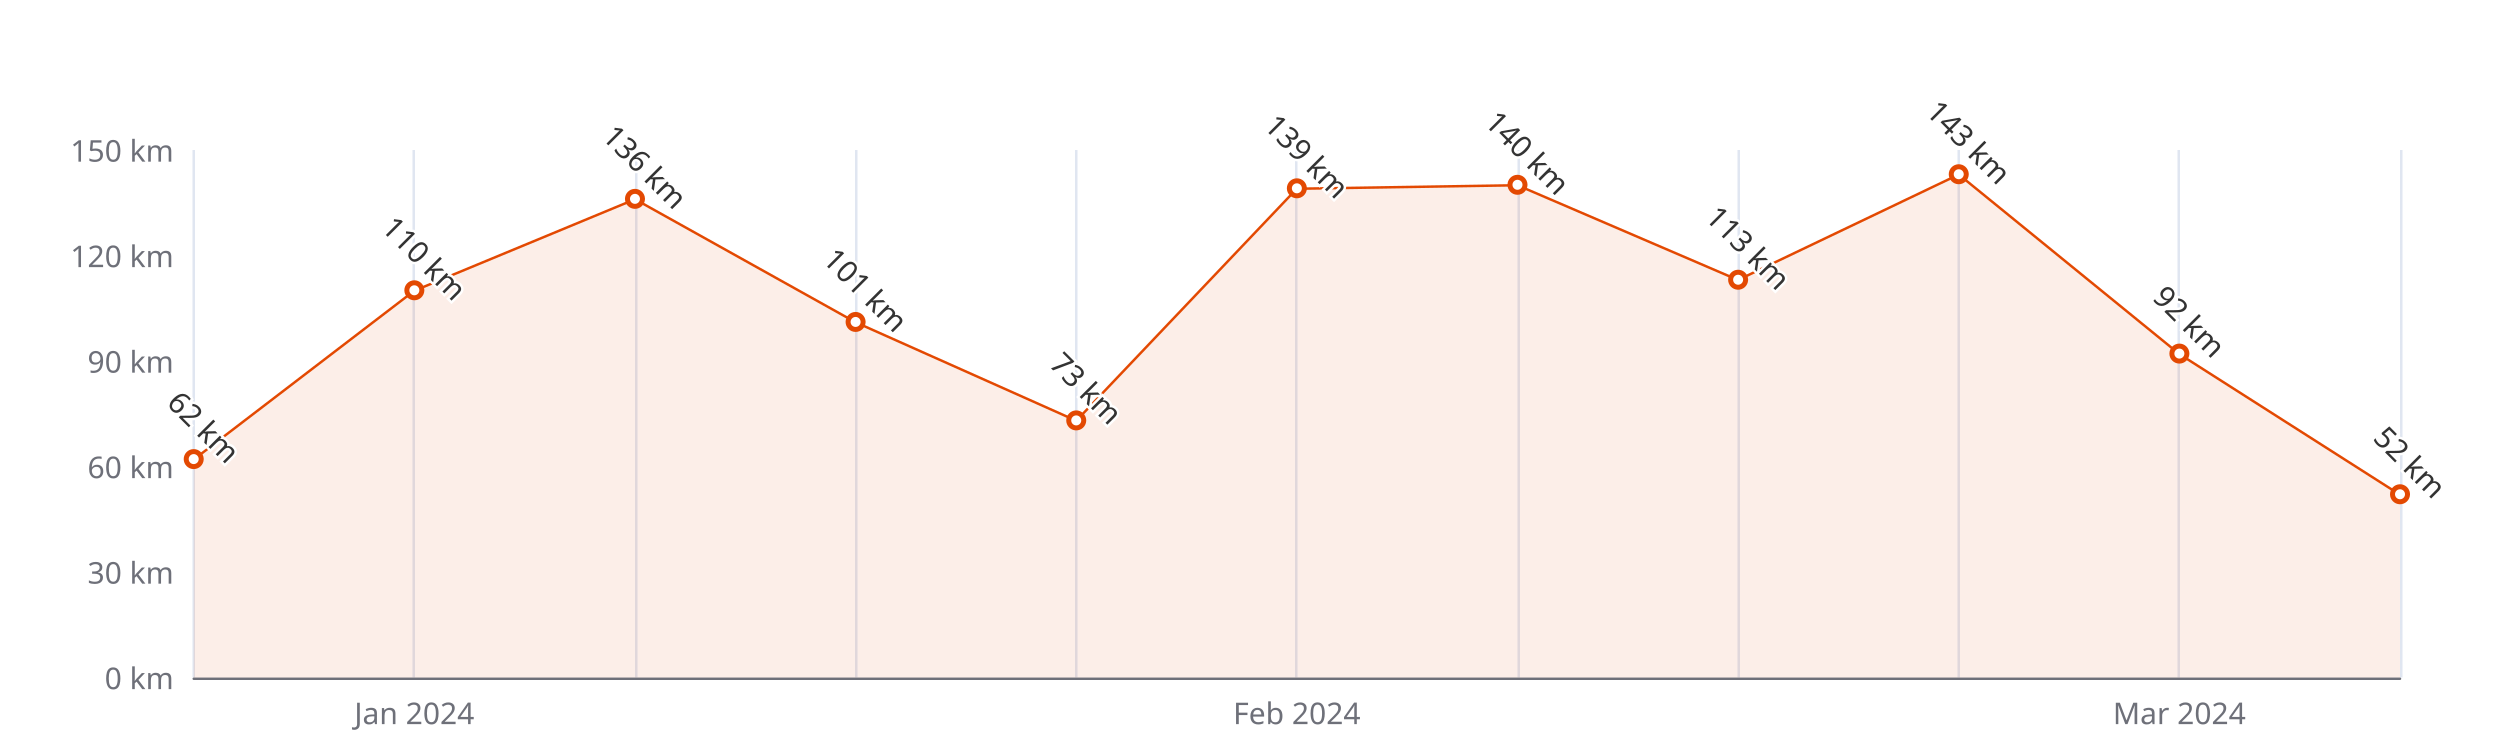
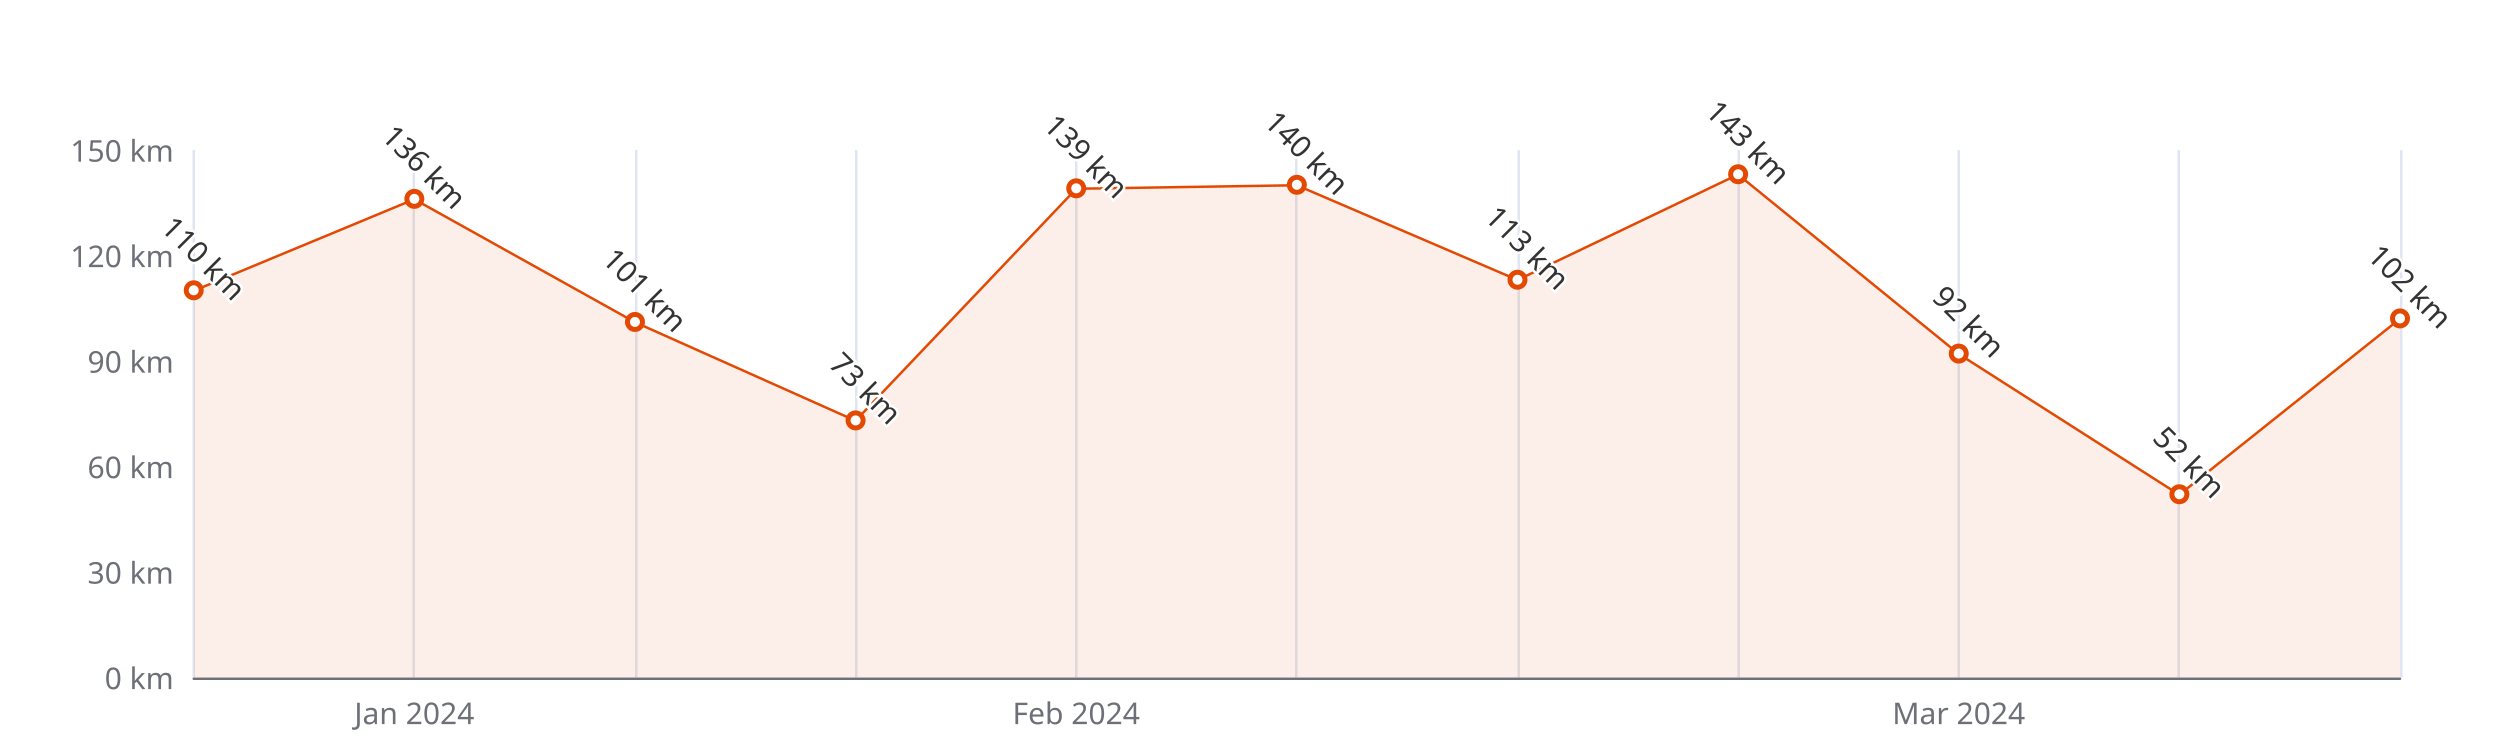
<svg xmlns="http://www.w3.org/2000/svg" width="1000" height="300" version="1.1" baseProfile="full" viewBox="0 0 1000 300">
  <rect width="1000" height="300" x="0" y="0" id="0" fill="#ffffff" />
  <path d="M77.5 60L77.5 271" fill="none" stroke="#E0E6F1" />
  <path d="M165.5 60L165.5 271" fill="none" stroke="#E0E6F1" />
  <path d="M254.5 60L254.5 271" fill="none" stroke="#E0E6F1" />
  <path d="M342.5 60L342.5 271" fill="none" stroke="#E0E6F1" />
  <path d="M430.5 60L430.5 271" fill="none" stroke="#E0E6F1" />
  <path d="M518.5 60L518.5 271" fill="none" stroke="#E0E6F1" />
  <path d="M607.5 60L607.5 271" fill="none" stroke="#E0E6F1" />
  <path d="M695.5 60L695.5 271" fill="none" stroke="#E0E6F1" />
  <path d="M783.5 60L783.5 271" fill="none" stroke="#E0E6F1" />
  <path d="M871.5 60L871.5 271" fill="none" stroke="#E0E6F1" />
  <path d="M960.5 60L960.5 271" fill="none" stroke="#E0E6F1" />
  <path d="M77.5 271.5L960 271.5" fill="none" stroke="#6E7079" stroke-linecap="round" />
  <text dominant-baseline="central" text-anchor="end" style="font-size:12px;font-family:sans-serif;" xml:space="preserve" transform="translate(69.48 271)" fill="#6E7079">0 km</text>
  <text dominant-baseline="central" text-anchor="end" style="font-size:12px;font-family:sans-serif;" xml:space="preserve" transform="translate(69.48 228.8)" fill="#6E7079">30 km</text>
  <text dominant-baseline="central" text-anchor="end" style="font-size:12px;font-family:sans-serif;" xml:space="preserve" transform="translate(69.48 186.6)" fill="#6E7079">60 km</text>
  <text dominant-baseline="central" text-anchor="end" style="font-size:12px;font-family:sans-serif;" xml:space="preserve" transform="translate(69.48 144.4)" fill="#6E7079">90 km</text>
  <text dominant-baseline="central" text-anchor="end" style="font-size:12px;font-family:sans-serif;" xml:space="preserve" transform="translate(69.48 102.2)" fill="#6E7079">120 km</text>
  <text dominant-baseline="central" text-anchor="end" style="font-size:12px;font-family:sans-serif;" xml:space="preserve" transform="translate(69.48 60)" fill="#6E7079">150 km</text>
  <text dominant-baseline="central" text-anchor="middle" style="font-size:12px;font-family:sans-serif;" xml:space="preserve" y="6" transform="translate(165.732 279)" fill="#6E7079">Jan 2024</text>
-   <text dominant-baseline="central" text-anchor="middle" style="font-size:12px;font-family:sans-serif;" xml:space="preserve" y="6" transform="translate(518.74 279)" fill="#6E7079">Feb 2024</text>
-   <text dominant-baseline="central" text-anchor="middle" style="font-size:12px;font-family:sans-serif;" xml:space="preserve" y="6" transform="translate(871.748 279)" fill="#6E7079">Mar 2024</text>
+   <text dominant-baseline="central" text-anchor="middle" style="font-size:12px;font-family:sans-serif;" xml:space="preserve" y="6" transform="translate(430.488 279)" fill="#6E7079">Feb 2024</text>
+   <text dominant-baseline="central" text-anchor="middle" style="font-size:12px;font-family:sans-serif;" xml:space="preserve" y="6" transform="translate(783.496 279)" fill="#6E7079">Mar 2024</text>
  <g clip-path="url(#zr5-c0)">
-     <path d="M77.5 183.8L165.7 116.3L254 79.7L342.2 128.9L430.5 168.3L518.7 75.5L607 74.1L695.2 112L783.5 69.8L871.7 141.6L960 197.9L960 271L871.7 271L783.5 271L695.2 271L607 271L518.7 271L430.5 271L342.2 271L254 271L165.7 271L77.5 271Z" fill="rgb(227,73,2)" fill-opacity="0.09" />
-     <path d="M77.5 183.8L165.7 116.3L254 79.7L342.2 128.9L430.5 168.3L518.7 75.5L607 74.1L695.2 112L783.5 69.8L871.7 141.6L960 197.9" fill="none" stroke="#E34902" stroke-linejoin="bevel" />
+     <path d="M77.5 116.3L165.7 79.7L254 128.9L342.2 168.3L430.5 75.5L518.7 74.1L607 112L695.2 69.8L783.5 141.6L871.7 197.9L960 127.5L960 271L871.7 271L783.5 271L695.2 271L607 271L518.7 271L430.5 271L342.2 271L254 271L165.7 271L77.5 271Z" fill="rgb(227,73,2)" fill-opacity="0.09" />
+     <path d="M77.5 116.3L165.7 79.7L254 128.9L342.2 168.3L430.5 75.5L518.7 74.1L607 112L695.2 69.8L783.5 141.6L871.7 197.9L960 127.5" fill="none" stroke="#E34902" stroke-linejoin="bevel" />
  </g>
-   <path d="M1 0A1 1 0 1 1 1 -0.1A1 1 0 0 1 1 0" transform="matrix(3,0,0,3,77.48,183.7867)" fill="#fff" stroke="#E34902" stroke-width="0.667" />
-   <path d="M1 0A1 1 0 1 1 1 -0.1A1 1 0 0 1 1 0" transform="matrix(3,0,0,3,165.732,116.2667)" fill="#fff" stroke="#E34902" stroke-width="0.667" />
-   <path d="M1 0A1 1 0 1 1 1 -0.1A1 1 0 0 1 1 0" transform="matrix(3,0,0,3,253.984,79.6933)" fill="#fff" stroke="#E34902" stroke-width="0.667" />
-   <path d="M1 0A1 1 0 1 1 1 -0.1A1 1 0 0 1 1 0" transform="matrix(3,0,0,3,342.236,128.9267)" fill="#fff" stroke="#E34902" stroke-width="0.667" />
-   <path d="M1 0A1 1 0 1 1 1 -0.1A1 1 0 0 1 1 0" transform="matrix(3,0,0,3,430.488,168.3133)" fill="#fff" stroke="#E34902" stroke-width="0.667" />
-   <path d="M1 0A1 1 0 1 1 1 -0.1A1 1 0 0 1 1 0" transform="matrix(3,0,0,3,518.74,75.4733)" fill="#fff" stroke="#E34902" stroke-width="0.667" />
-   <path d="M1 0A1 1 0 1 1 1 -0.1A1 1 0 0 1 1 0" transform="matrix(3,0,0,3,606.992,74.0667)" fill="#fff" stroke="#E34902" stroke-width="0.667" />
-   <path d="M1 0A1 1 0 1 1 1 -0.1A1 1 0 0 1 1 0" transform="matrix(3,0,0,3,695.244,112.0467)" fill="#fff" stroke="#E34902" stroke-width="0.667" />
-   <path d="M1 0A1 1 0 1 1 1 -0.1A1 1 0 0 1 1 0" transform="matrix(3,0,0,3,783.496,69.8467)" fill="#fff" stroke="#E34902" stroke-width="0.667" />
-   <path d="M1 0A1 1 0 1 1 1 -0.1A1 1 0 0 1 1 0" transform="matrix(3,0,0,3,871.748,141.5867)" fill="#fff" stroke="#E34902" stroke-width="0.667" />
-   <path d="M1 0A1 1 0 1 1 1 -0.1A1 1 0 0 1 1 0" transform="matrix(3,0,0,3,960,197.8533)" fill="#fff" stroke="#E34902" stroke-width="0.667" />
-   <text dominant-baseline="central" text-anchor="middle" style="font-size:12px;font-family:sans-serif;" xml:space="preserve" y="-6" transform="matrix(0.707,0.707,-0.707,0.707,77.48,174.7867)" fill="#333" stroke="rgb(255,255,255)" stroke-width="2" paint-order="stroke" stroke-miterlimit="2">62 km</text>
-   <text dominant-baseline="central" text-anchor="middle" style="font-size:12px;font-family:sans-serif;" xml:space="preserve" y="-6" transform="matrix(0.707,0.707,-0.707,0.707,165.732,107.2667)" fill="#333" stroke="rgb(255,255,255)" stroke-width="2" paint-order="stroke" stroke-miterlimit="2">110 km</text>
-   <text dominant-baseline="central" text-anchor="middle" style="font-size:12px;font-family:sans-serif;" xml:space="preserve" y="-6" transform="matrix(0.707,0.707,-0.707,0.707,253.984,70.6933)" fill="#333" stroke="rgb(255,255,255)" stroke-width="2" paint-order="stroke" stroke-miterlimit="2">136 km</text>
-   <text dominant-baseline="central" text-anchor="middle" style="font-size:12px;font-family:sans-serif;" xml:space="preserve" y="-6" transform="matrix(0.707,0.707,-0.707,0.707,342.236,119.9267)" fill="#333" stroke="rgb(255,255,255)" stroke-width="2" paint-order="stroke" stroke-miterlimit="2">101 km</text>
-   <text dominant-baseline="central" text-anchor="middle" style="font-size:12px;font-family:sans-serif;" xml:space="preserve" y="-6" transform="matrix(0.707,0.707,-0.707,0.707,430.488,159.3133)" fill="#333" stroke="rgb(255,255,255)" stroke-width="2" paint-order="stroke" stroke-miterlimit="2">73 km</text>
-   <text dominant-baseline="central" text-anchor="middle" style="font-size:12px;font-family:sans-serif;" xml:space="preserve" y="-6" transform="matrix(0.707,0.707,-0.707,0.707,518.74,66.4733)" fill="#333" stroke="rgb(255,255,255)" stroke-width="2" paint-order="stroke" stroke-miterlimit="2">139 km</text>
-   <text dominant-baseline="central" text-anchor="middle" style="font-size:12px;font-family:sans-serif;" xml:space="preserve" y="-6" transform="matrix(0.707,0.707,-0.707,0.707,606.992,65.0667)" fill="#333" stroke="rgb(255,255,255)" stroke-width="2" paint-order="stroke" stroke-miterlimit="2">140 km</text>
-   <text dominant-baseline="central" text-anchor="middle" style="font-size:12px;font-family:sans-serif;" xml:space="preserve" y="-6" transform="matrix(0.707,0.707,-0.707,0.707,695.244,103.0467)" fill="#333" stroke="rgb(255,255,255)" stroke-width="2" paint-order="stroke" stroke-miterlimit="2">113 km</text>
-   <text dominant-baseline="central" text-anchor="middle" style="font-size:12px;font-family:sans-serif;" xml:space="preserve" y="-6" transform="matrix(0.707,0.707,-0.707,0.707,783.496,60.8467)" fill="#333" stroke="rgb(255,255,255)" stroke-width="2" paint-order="stroke" stroke-miterlimit="2">143 km</text>
-   <text dominant-baseline="central" text-anchor="middle" style="font-size:12px;font-family:sans-serif;" xml:space="preserve" y="-6" transform="matrix(0.707,0.707,-0.707,0.707,871.748,132.5867)" fill="#333" stroke="rgb(255,255,255)" stroke-width="2" paint-order="stroke" stroke-miterlimit="2">92 km</text>
-   <text dominant-baseline="central" text-anchor="middle" style="font-size:12px;font-family:sans-serif;" xml:space="preserve" y="-6" transform="matrix(0.707,0.707,-0.707,0.707,960,188.8533)" fill="#333" stroke="rgb(255,255,255)" stroke-width="2" paint-order="stroke" stroke-miterlimit="2">52 km</text>
+   <path d="M1 0A1 1 0 1 1 1 -0.1A1 1 0 0 1 1 0" transform="matrix(3,0,0,3,77.48,116.2667)" fill="#fff" stroke="#E34902" stroke-width="0.667" />
+   <path d="M1 0A1 1 0 1 1 1 -0.1A1 1 0 0 1 1 0" transform="matrix(3,0,0,3,165.732,79.6933)" fill="#fff" stroke="#E34902" stroke-width="0.667" />
+   <path d="M1 0A1 1 0 1 1 1 -0.1A1 1 0 0 1 1 0" transform="matrix(3,0,0,3,253.984,128.9267)" fill="#fff" stroke="#E34902" stroke-width="0.667" />
+   <path d="M1 0A1 1 0 1 1 1 -0.1A1 1 0 0 1 1 0" transform="matrix(3,0,0,3,342.236,168.3133)" fill="#fff" stroke="#E34902" stroke-width="0.667" />
+   <path d="M1 0A1 1 0 1 1 1 -0.1A1 1 0 0 1 1 0" transform="matrix(3,0,0,3,430.488,75.4733)" fill="#fff" stroke="#E34902" stroke-width="0.667" />
+   <path d="M1 0A1 1 0 1 1 1 -0.1A1 1 0 0 1 1 0" transform="matrix(3,0,0,3,518.74,74.0667)" fill="#fff" stroke="#E34902" stroke-width="0.667" />
+   <path d="M1 0A1 1 0 1 1 1 -0.1A1 1 0 0 1 1 0" transform="matrix(3,0,0,3,606.992,112.0467)" fill="#fff" stroke="#E34902" stroke-width="0.667" />
+   <path d="M1 0A1 1 0 1 1 1 -0.1A1 1 0 0 1 1 0" transform="matrix(3,0,0,3,695.244,69.8467)" fill="#fff" stroke="#E34902" stroke-width="0.667" />
+   <path d="M1 0A1 1 0 1 1 1 -0.1A1 1 0 0 1 1 0" transform="matrix(3,0,0,3,783.496,141.5867)" fill="#fff" stroke="#E34902" stroke-width="0.667" />
+   <path d="M1 0A1 1 0 1 1 1 -0.1A1 1 0 0 1 1 0" transform="matrix(3,0,0,3,871.748,197.8533)" fill="#fff" stroke="#E34902" stroke-width="0.667" />
+   <path d="M1 0A1 1 0 1 1 1 -0.1A1 1 0 0 1 1 0" transform="matrix(3,0,0,3,960,127.52)" fill="#fff" stroke="#E34902" stroke-width="0.667" />
+   <text dominant-baseline="central" text-anchor="middle" style="font-size:12px;font-family:sans-serif;" xml:space="preserve" y="-6" transform="matrix(0.707,0.707,-0.707,0.707,77.48,107.2667)" fill="#333" stroke="rgb(255,255,255)" stroke-width="2" paint-order="stroke" stroke-miterlimit="2">110 km</text>
+   <text dominant-baseline="central" text-anchor="middle" style="font-size:12px;font-family:sans-serif;" xml:space="preserve" y="-6" transform="matrix(0.707,0.707,-0.707,0.707,165.732,70.6933)" fill="#333" stroke="rgb(255,255,255)" stroke-width="2" paint-order="stroke" stroke-miterlimit="2">136 km</text>
+   <text dominant-baseline="central" text-anchor="middle" style="font-size:12px;font-family:sans-serif;" xml:space="preserve" y="-6" transform="matrix(0.707,0.707,-0.707,0.707,253.984,119.9267)" fill="#333" stroke="rgb(255,255,255)" stroke-width="2" paint-order="stroke" stroke-miterlimit="2">101 km</text>
+   <text dominant-baseline="central" text-anchor="middle" style="font-size:12px;font-family:sans-serif;" xml:space="preserve" y="-6" transform="matrix(0.707,0.707,-0.707,0.707,342.236,159.3133)" fill="#333" stroke="rgb(255,255,255)" stroke-width="2" paint-order="stroke" stroke-miterlimit="2">73 km</text>
+   <text dominant-baseline="central" text-anchor="middle" style="font-size:12px;font-family:sans-serif;" xml:space="preserve" y="-6" transform="matrix(0.707,0.707,-0.707,0.707,430.488,66.4733)" fill="#333" stroke="rgb(255,255,255)" stroke-width="2" paint-order="stroke" stroke-miterlimit="2">139 km</text>
+   <text dominant-baseline="central" text-anchor="middle" style="font-size:12px;font-family:sans-serif;" xml:space="preserve" y="-6" transform="matrix(0.707,0.707,-0.707,0.707,518.74,65.0667)" fill="#333" stroke="rgb(255,255,255)" stroke-width="2" paint-order="stroke" stroke-miterlimit="2">140 km</text>
+   <text dominant-baseline="central" text-anchor="middle" style="font-size:12px;font-family:sans-serif;" xml:space="preserve" y="-6" transform="matrix(0.707,0.707,-0.707,0.707,606.992,103.0467)" fill="#333" stroke="rgb(255,255,255)" stroke-width="2" paint-order="stroke" stroke-miterlimit="2">113 km</text>
+   <text dominant-baseline="central" text-anchor="middle" style="font-size:12px;font-family:sans-serif;" xml:space="preserve" y="-6" transform="matrix(0.707,0.707,-0.707,0.707,695.244,60.8467)" fill="#333" stroke="rgb(255,255,255)" stroke-width="2" paint-order="stroke" stroke-miterlimit="2">143 km</text>
+   <text dominant-baseline="central" text-anchor="middle" style="font-size:12px;font-family:sans-serif;" xml:space="preserve" y="-6" transform="matrix(0.707,0.707,-0.707,0.707,783.496,132.5867)" fill="#333" stroke="rgb(255,255,255)" stroke-width="2" paint-order="stroke" stroke-miterlimit="2">92 km</text>
+   <text dominant-baseline="central" text-anchor="middle" style="font-size:12px;font-family:sans-serif;" xml:space="preserve" y="-6" transform="matrix(0.707,0.707,-0.707,0.707,871.748,188.8533)" fill="#333" stroke="rgb(255,255,255)" stroke-width="2" paint-order="stroke" stroke-miterlimit="2">52 km</text>
+   <text dominant-baseline="central" text-anchor="middle" style="font-size:12px;font-family:sans-serif;" xml:space="preserve" y="-6" transform="matrix(0.707,0.707,-0.707,0.707,960,118.52)" fill="#333" stroke="rgb(255,255,255)" stroke-width="2" paint-order="stroke" stroke-miterlimit="2">102 km</text>
  <defs>
    <clipPath id="zr5-c0">
      <path d="M76 59.5l884 0l0 212l-884 0Z" fill="#000" />
    </clipPath>
  </defs>
</svg>
